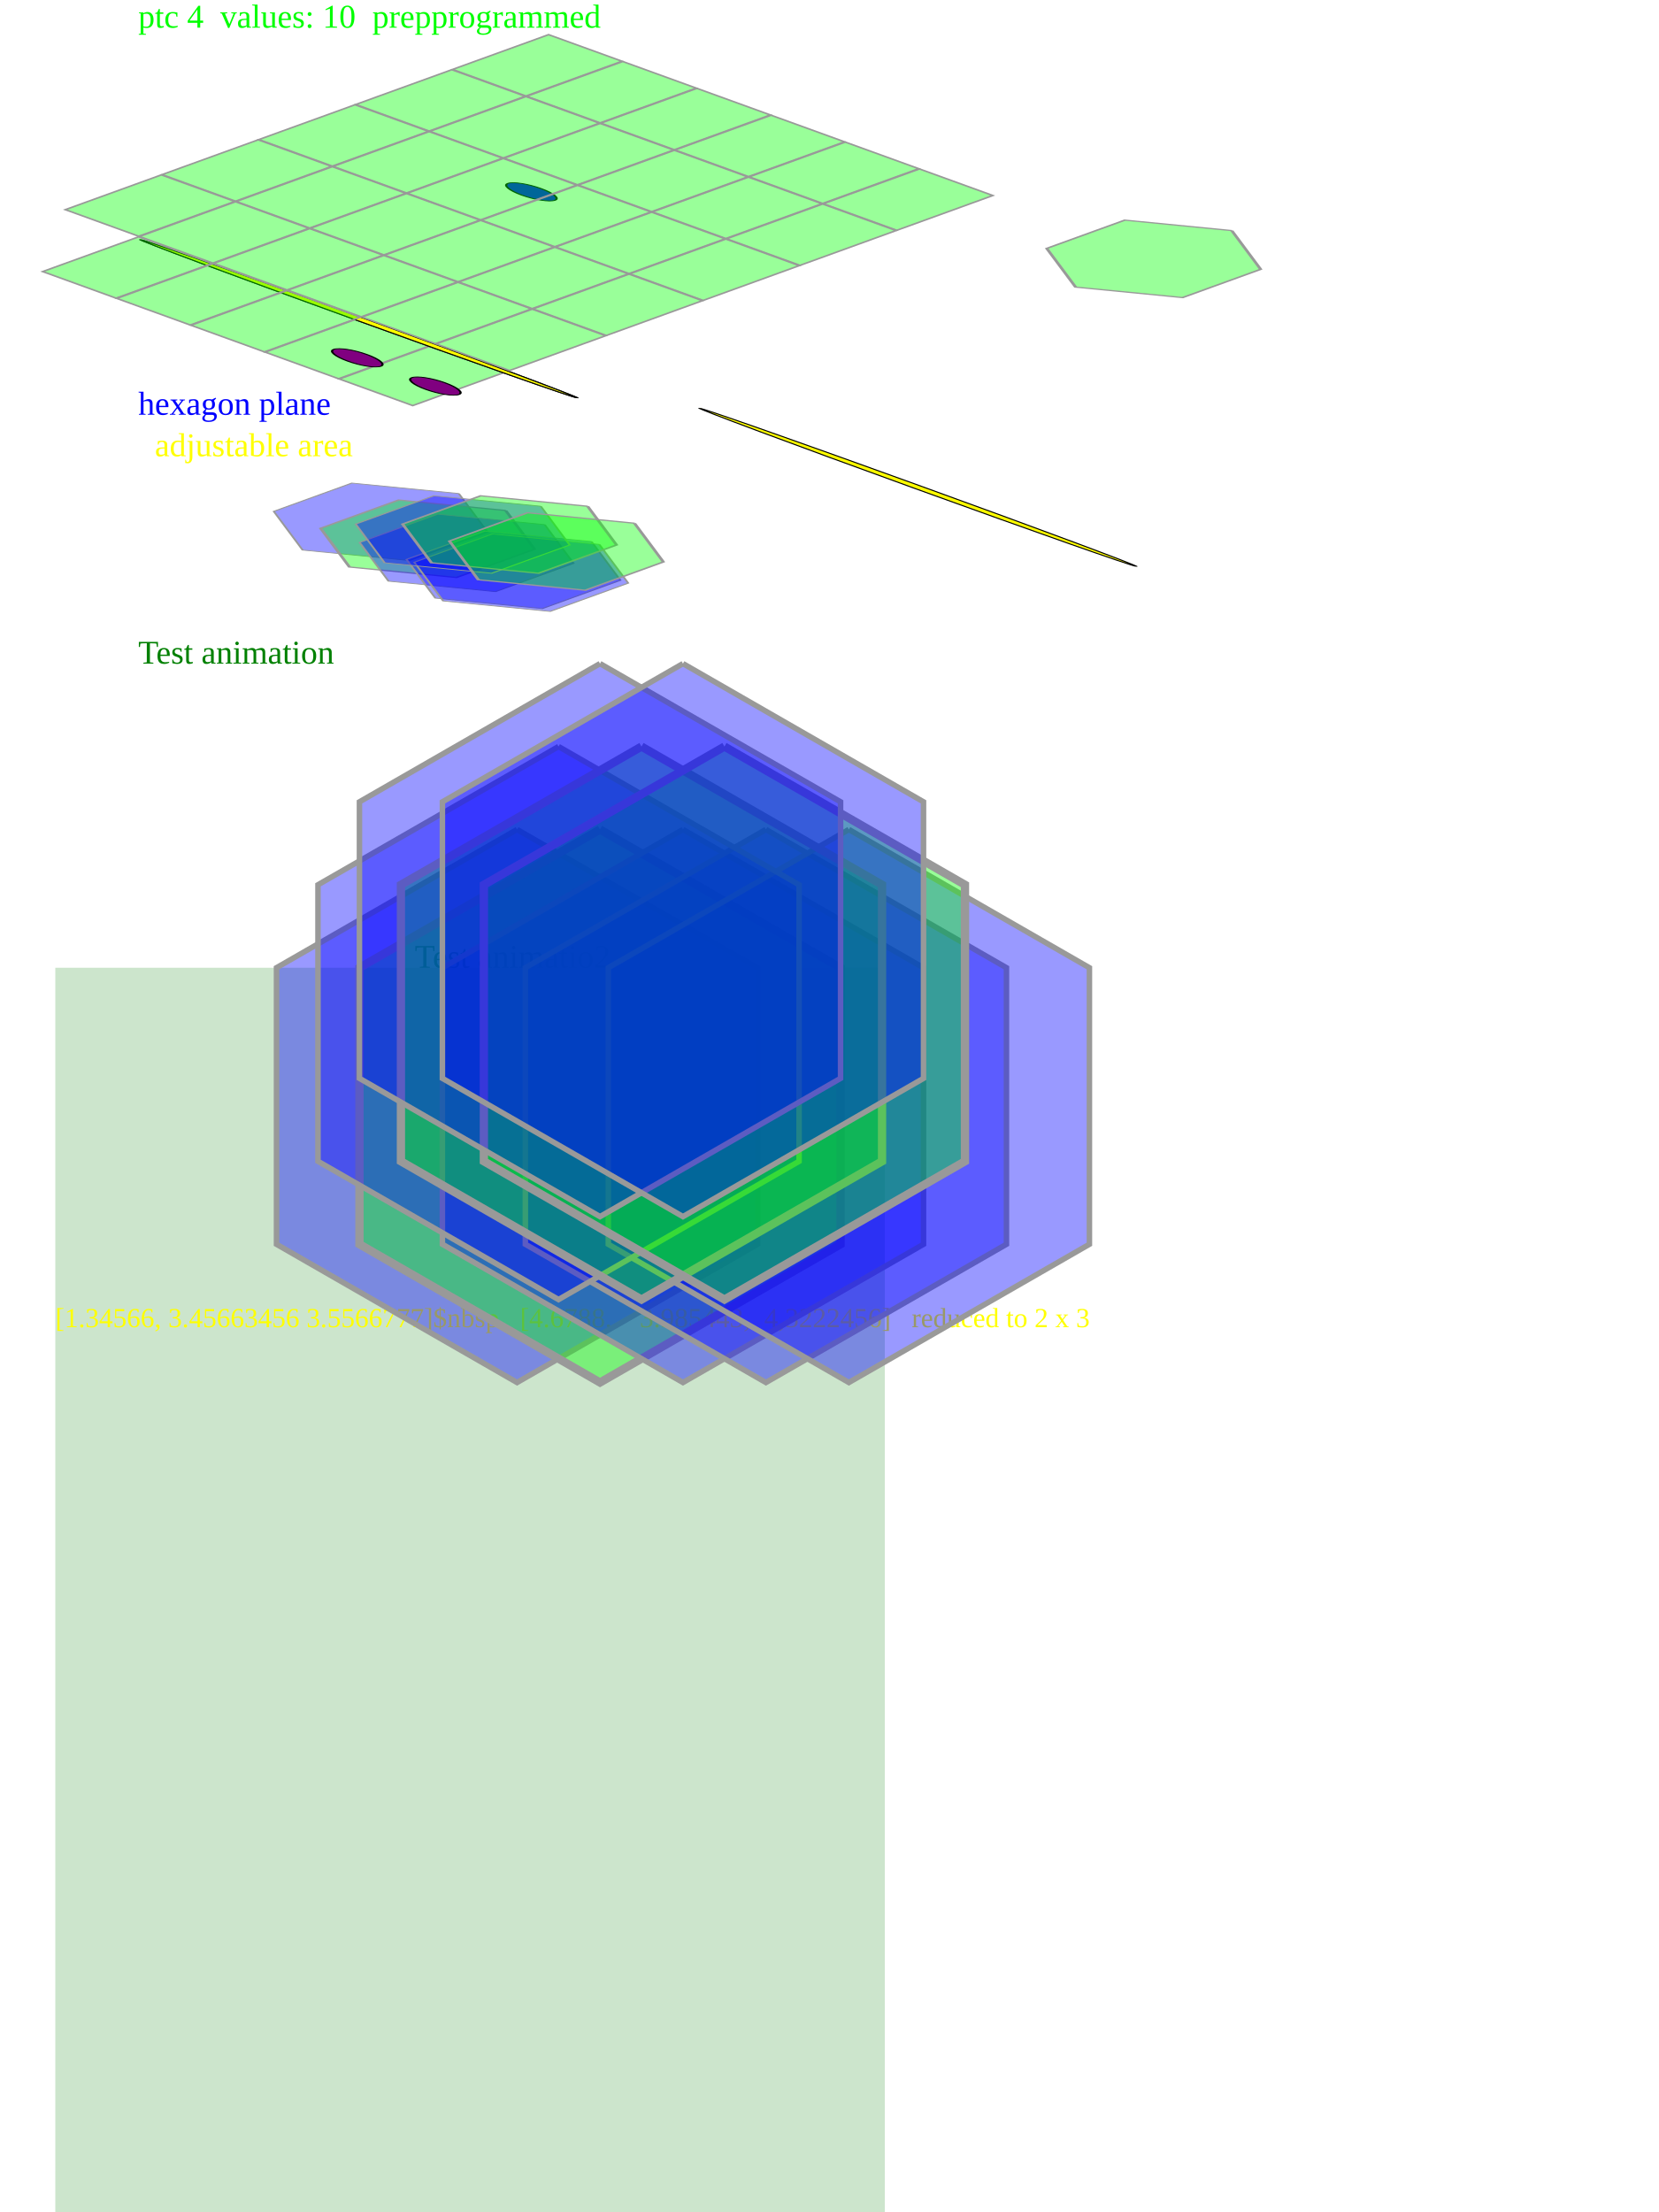
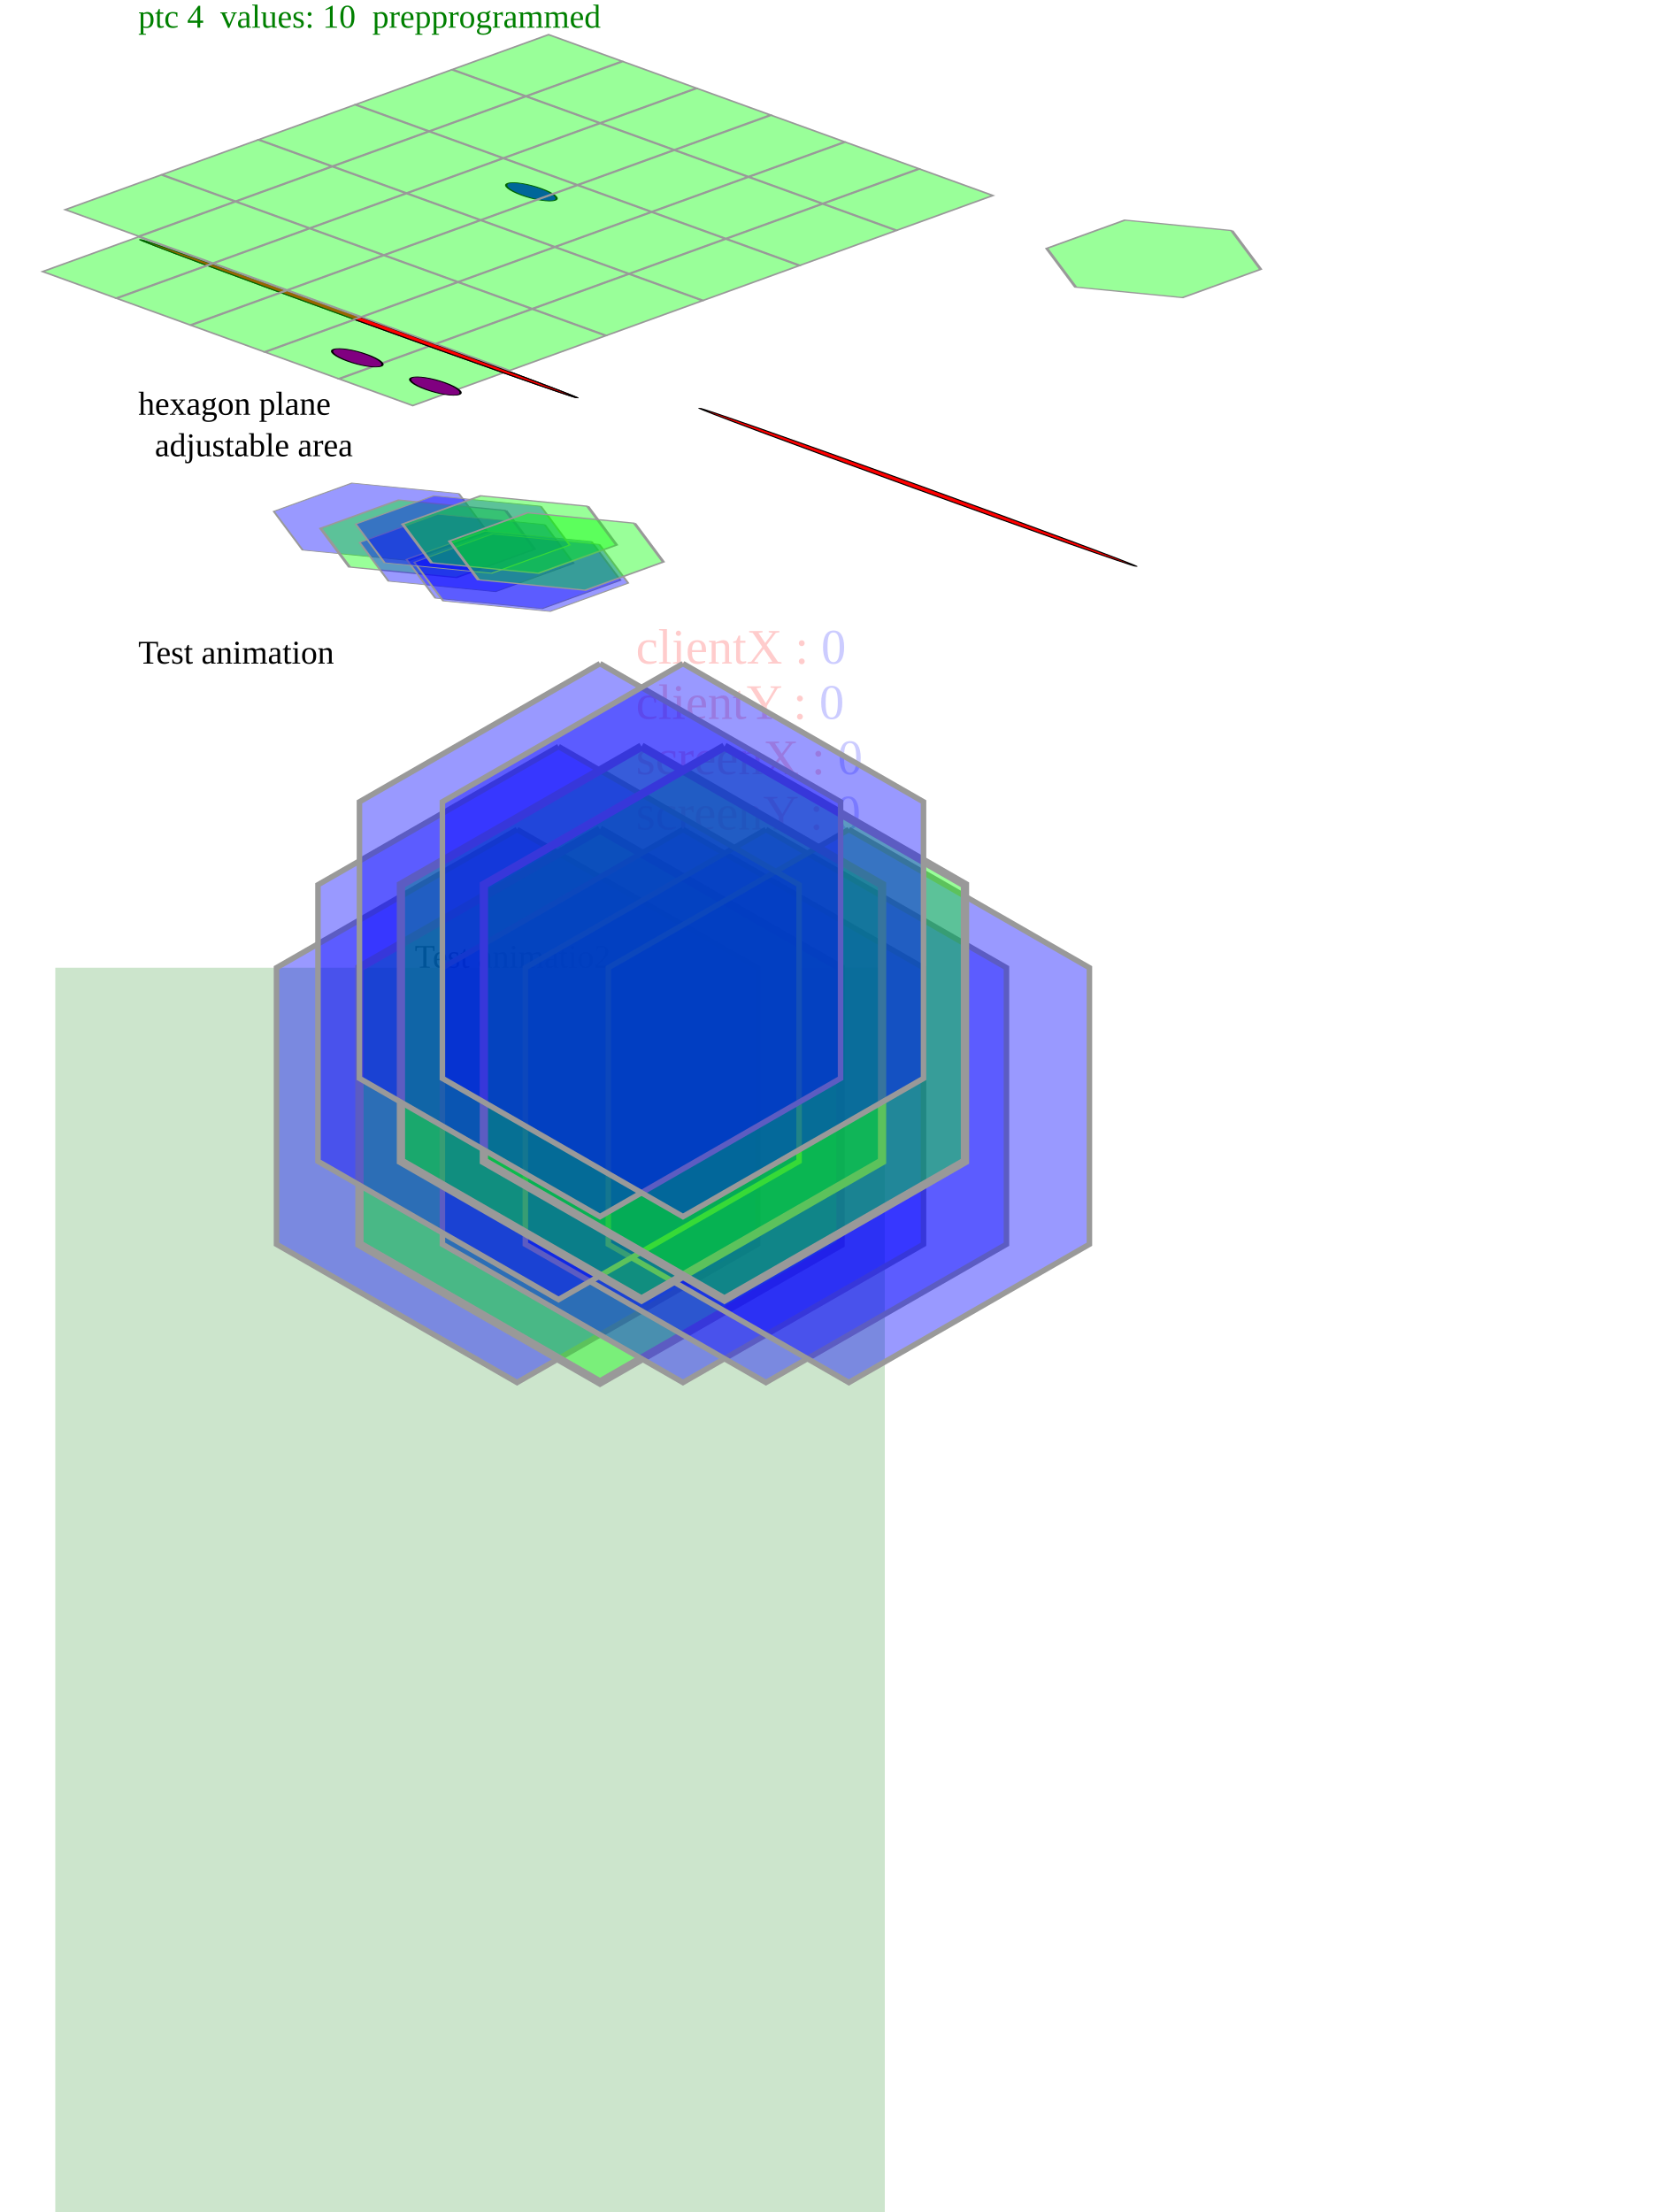
<svg xmlns="http://www.w3.org/2000/svg" id="root" xml:space="preserve" width="600" height="800">
-   <text x="50" fill="lime" y="10">ptc 4 
+   <text x="50" fill="green" y="10">ptc 4 
values: 10 
prepprogrammed</text>
-   <text x="50" y="150" fill="blue">hexagon plane</text>
-   <text x="50" y="165" fill="yellow">  adjustable area</text>
-   <text x="50" y="240" fill="green">Test animation</text>
+   <text x="50" y="150">hexagon plane</text>
+   <text x="50" y="165">  adjustable area</text>
+   <text x="50" y="240">Test animation</text>
+   <text x="230" y="240" font-size="18" fill="red" fill-opacity="0.2">clientX : <tspan id="cX" fill="blue" fill-opacity="0.2">0</tspan>
+   </text>
+   <text x="230" y="260" font-size="18" fill="red" fill-opacity="0.2">clientY : <tspan id="cY" fill="blue" fill-opacity="0.2">0</tspan>
+   </text>
+   <text x="230" y="280" font-size="18" fill="red" fill-opacity="0.2">screenX : <tspan id="sX" fill="blue" fill-opacity="0.2">0</tspan>
+   </text>
+   <text x="230" y="300" font-size="18" fill="red" fill-opacity="0.2">screenY : <tspan id="sY" fill="blue" fill-opacity="0.2">0</tspan>
+   </text>
  <rect id="go" x="20" y="350" width="300" height="650" style="fill:green;fill-opacity:0.2" />
  <g>
-     <text x="20" y="480" font-size="10" fill="yellow">[1.34566, 3.45663456 3.5566777]$nbsp
-   [4.6788,    3.985443,  4,3222456]   reduced to 2 x 3 </text>
+     <text x="20" y="480" font-size="10" />
  </g>
  <g>
-     <text x="150" y="350" fill="green">Test animatio2</text>
+     <text x="150" y="350">Test animatio2</text>
  </g>
  <style id="style4">
        .room{
            fill:       lime;
            fill-opacity:0.4;
            stroke:     #999;
            stroke-width:   3;
            stroke-color:   blue;
        }
        .room:hover{
            fill:       red;
            fill-opacity:0.5;
        }
        .hexa{
            fill:       blue;
            fill-opacity:0.4;
            stroke:     #999;
            stroke-width:   2;
        }
        .hexa:hover{
            fill:       lightblue;
            fill-opacity:0.4;
        }
    </style>
  <g transform="translate(0,100)">
    <g transform="translate(100,200)">
      <polyline id="hexagon" points="87,0 174,50 174,150 87,200 0,150 0,50 87,0" class="hexa" />
      <animateTransform attributeName="transform" attributeType="XML" type="scale" from="1" to="0.2" additive="sum" begin="0.1s" dur="0.1s" fill="freeze" />
    </g>
    <g transform="translate(130,200)">
      <polyline id="hexagon" points="87,0 174,50 174,150 87,200 0,150 0,50 87,0" class="room" />
      <animateTransform attributeName="transform" attributeType="XML" type="scale" from="1" to="0.2" additive="sum" begin="0.1s" dur="0.1s" fill="freeze" />
    </g>
    <g transform="translate(160,200)">
      <polyline points="87,0 174,50 174,150 87,200 0,150 0,50 87,0" class="hexa" />
      <animateTransform attributeName="transform" attributeType="XML" type="scale" from="1" to="0.2" additive="sum" begin="0.1s" dur="0.1s" fill="freeze" />
    </g>
    <g transform="translate(190,200)">
      <polyline id="hexagon" points="87,0 174,50 174,150 87,200 0,150 0,50 87,0" class="hexa" />
      <animateTransform attributeName="transform" attributeType="XML" type="scale" from="1" to="0.2" additive="sum" begin="0.1s" dur="0.1s" fill="freeze" />
    </g>
    <g transform="translate(220,200)">
      <polyline id="hexagon" points="87,0 174,50 174,150 87,200 0,150 0,50 87,0" class="hexa" />
      <animateTransform attributeName="transform" attributeType="XML" type="scale" from="1" to="0.2" additive="sum" begin="0.1s" dur="0.1s" fill="freeze" />
    </g>
    <g transform="translate(115,170)">
      <polyline id="hexagon" points="87,0 174,50 174,150 87,200 0,150 0,50 87,0" class="hexa" />
      <animateTransform attributeName="transform" attributeType="XML" type="scale" from="1" to="0.2" additive="sum" begin="0.1s" dur="0.1s" fill="freeze" />
    </g>
    <g transform="translate(145,170)">
      <polyline id="hexagon" points="87,0 174,50 174,150 87,200 0,150 0,50 87,0" class="room" />
      <animateTransform attributeName="transform" attributeType="XML" type="scale" from="1" to="0.2" additive="sum" begin="0.1s" dur="0.1s" fill="freeze" />
    </g>
    <g transform="translate(175,170)">
      <polyline id="hexagon" points="87,0 174,50 174,150 87,200 0,150 0,50 87,0" class="room" />
      <animateTransform attributeName="transform" attributeType="XML" type="scale" from="1" to="0.2" additive="sum" begin="0.1s" dur="0.1s" fill="freeze" />
    </g>
    <g transform="translate(130,140)">
      <polyline id="hexagon" points="87,0 174,50 174,150 87,200 0,150 0,50 87,0" class="hexa" />
      <animateTransform attributeName="transform" attributeType="XML" type="scale" from="1" to="0.2" additive="sum" begin="0.1s" dur="0.1s" fill="freeze" />
    </g>
    <g transform="translate(160,140)">
      <polyline id="hexagon" points="87,0 174,50 174,150 87,200 0,150 0,50 87,0" class="hexa" />
      <animateTransform attributeName="transform" attributeType="XML" type="scale" from="1" to="0.2" additive="sum" begin="0.1s" dur="0.1s" fill="freeze" />
    </g>
  </g>
  <g transform="matrix(0.2823838,0.1022555,-0.2823838,0.1022555,420.923,74.49549)">
    <polyline id="hexagon" points="87,0 174,50 174,150 87,200 0,150 0,50 87,0" class="room" />
    <g transform="translate(-130,700)">
      <g transform="translate(100,260)">
        <polyline id="hexagon" points="87,0 174,50 174,150 87,200 0,150 0,50 87,0" class="hexa" />
        <animateTransform attributeName="transform" attributeType="XML" type="scale" from="1" to="0.4" additive="sum" begin="0.1s" dur="0.1s" fill="freeze" />
      </g>
      <g transform="translate(160,260)">
        <polyline id="hexagon" points="87,0 174,50 174,150 87,200 0,150 0,50 87,0" class="room" />
        <animateTransform attributeName="transform" attributeType="XML" type="scale" from="1" to="0.4" additive="sum" begin="0.1s" dur="0.1s" fill="freeze" />
      </g>
      <g transform="translate(210,260)">
        <polyline points="87,0 174,50 174,150 87,200 0,150 0,50 87,0" class="hexa" />
        <animateTransform attributeName="transform" attributeType="XML" type="scale" from="1" to="0.4" additive="sum" begin="0.1s" dur="0.1s" fill="freeze" />
      </g>
      <g transform="translate(270,260)">
        <polyline id="hexagon" points="87,0 174,50 174,150 87,200 0,150 0,50 87,0" class="hexa" />
        <animateTransform attributeName="transform" attributeType="XML" type="scale" from="1" to="0.4" additive="sum" begin="0.1s" dur="0.1s" fill="freeze" />
      </g>
      <g transform="translate(280,260)">
        <polyline id="hexagon" points="87,0 174,50 174,150 87,200 0,150 0,50 87,0" class="hexa" />
        <animateTransform attributeName="transform" attributeType="XML" type="scale" from="1" to="0.4" additive="sum" begin="0.1s" dur="0.1s" fill="freeze" />
      </g>
      <g transform="translate(175,230)">
        <polyline id="hexagon" points="87,0 174,50 174,150 87,200 0,150 0,50 87,0" class="hexa" />
        <animateTransform attributeName="transform" attributeType="XML" type="scale" from="1" to="0.4" additive="sum" begin="0.1s" dur="0.1s" fill="freeze" />
      </g>
      <g transform="translate(205,200)">
        <polyline id="hexagon" points="87,0 174,50 174,150 87,200 0,150 0,50 87,0" class="room" />
        <animateTransform attributeName="transform" attributeType="XML" type="scale" from="1" to="0.4" additive="sum" begin="0.1s" dur="0.1s" fill="freeze" />
      </g>
      <g transform="translate(265,200)">
        <polyline id="hexagon" points="87,0 174,50 174,150 87,200 0,150 0,50 87,0" class="room" />
        <animateTransform attributeName="transform" attributeType="XML" type="scale" from="1" to="0.4" additive="sum" begin="0.1s" dur="0.1s" fill="freeze" />
      </g>
    </g>
    <rect class="room" width="94" height="123" x="-222" y="711" />
    <rect class="room" y="711" x="-317" height="123" width="94" />
-     <ellipse cx="-316" cy="715" rx="280" ry="4" stroke="black" stroke-width="2px" style="fill:yellow">
+     <ellipse cx="-316" cy="715" rx="280" ry="4" stroke="black" stroke-width="2px" style="fill:red">
      <animateColor attributeName="fill" attributeType="CSS" from="blue" to="lime" begin="0.1s" dur="1s" repeatCount="indefinite" />
      <animateTransform attributeName="transform" attributeType="XML" type="rotate" from="0" to="45" begin="0.1s" dur="0.1s" fill="freeze" />
      <animateMotion path="M  0 0 L 680 690" begin="0.1s" dur="0.3s" fill="freeze" />
    </ellipse>
-     <ellipse cx="340" cy="655" rx="280" ry="4" stroke="black" stroke-width="2px" style="fill:yellow">
+     <ellipse cx="340" cy="655" rx="280" ry="4" stroke="black" stroke-width="2px" style="fill:red">
      <animateColor attributeName="fill" attributeType="CSS" from="blue" to="lime" begin="0.1s" dur="1s" repeatCount="indefinite" />
      <animateTransform attributeName="transform" attributeType="XML" type="rotate" from="0" to="45" begin="0.1s" dur="0.1s" fill="freeze" />
      <animateMotion path="M  0 0 L 280 290" begin="0.1s" dur="0.3s" fill="freeze" />
    </ellipse>
    <ellipse cx="-430" cy="380" rx="30" ry="12" stroke="black" stroke-width="2px" style="fill:blue">
      </ellipse>
-     <ellipse cx="-316" cy="715" rx="280" ry="4" stroke="black" stroke-width="2px" style="fill:yellow">
+     <ellipse cx="-316" cy="715" rx="280" ry="4" stroke="black" stroke-width="2px" style="fill:red">
      <animateColor attributeName="fill" attributeType="CSS" from="blue" to="lime" begin="0.1s" dur="1s" repeatCount="indefinite" />
      <animateTransform attributeName="transform" attributeType="XML" type="rotate" from="0" to="45" begin="0.1s" dur="0.1s" fill="freeze" />
      <animateMotion path="M  0 0 L 480 290" begin="0.1s" dur="0.3s" fill="freeze" />
    </ellipse>
    <ellipse cx="-248" cy="785" rx="30" ry="12" stroke="black" stroke-width="2px" style="fill:purple">
      <animateColor attributeName="fill" attributeType="CSS" from="blue" to="lime" begin="1s" dur="6s" repeatCount="indefinite" />
    </ellipse>
    <ellipse cx="-148" cy="785" rx="30" ry="12" stroke="black" stroke-width="2px" style="fill:purple">
      <animateColor attributeName="fill" attributeType="CSS" from="blue" to="lime" begin="1s" dur="6s" repeatCount="indefinite" />
    </ellipse>
    <rect class="room" width="94" height="123" x="-412" y="711" />
    <rect class="room" y="711" x="-507" height="123" width="94" />
    <rect class="room" width="94" height="123" x="-602" y="711" />
    <rect class="room" width="94" height="123" x="-222" y="587" />
    <rect class="room" y="587" x="-317" height="123" width="94" />
    <rect class="room" width="94" height="123" x="-412" y="587" />
    <rect class="room" y="587" x="-507" height="123" width="94" />
    <rect class="room" width="94" height="123" x="-602" y="587" />
    <rect class="room" y="587" x="-697" height="123" width="94" />
    <rect class="room" width="94" height="123" x="-222" y="463" />
    <rect class="room" y="463" x="-317" height="123" width="94" />
    <rect class="room" width="94" height="123" x="-412" y="463" />
    <rect class="room" y="463" x="-507" height="123" width="94" />
    <rect class="room" width="94" height="123" x="-602" y="463" />
    <rect class="room" y="463" x="-697" height="123" width="94" />
    <rect class="room" id="rect3843" width="94" height="123" x="-222" y="339" />
    <rect class="room" y="339" x="-317" height="123" width="94" />
    <rect class="room" id="rect3847" width="94" height="123" x="-412" y="339" />
    <rect class="room" y="339" x="-507" height="123" width="94" id="rect3849" />
    <rect class="room" id="rect3851" width="94" height="123" x="-602" y="339" />
    <rect class="room" y="339" x="-697" height="123" width="94" id="rect3853" />
    <rect class="room" id="rect3855" width="94" height="123" x="-222" y="215" />
    <rect class="room" y="215" x="-317" height="123" width="94" id="rect3857" />
    <rect class="room" id="rect3859" width="94" height="123" x="-412" y="215" />
    <rect class="room" y="215" x="-507" height="123" width="94" id="rect3861" />
    <rect class="room" id="rect3863" width="94" height="123" x="-602" y="215" />
    <rect class="room" y="215" x="-697" height="123" width="94" id="rect3865" />
    <rect class="room" id="rect3867" width="94" height="123" x="-222" y="91" />
    <rect class="room" y="91" x="-317" height="123" width="94" id="rect3869" />
    <rect class="room" id="rect3871" width="94" height="123" x="-412" y="91" />
    <rect class="room" y="91" x="-507" height="123" width="94" id="rect3873" />
    <rect class="room" id="rect3875" width="94" height="123" x="-602" y="91" />
    <rect class="room" y="91" x="-697" height="123" width="94" id="rect3877" />
  </g>
</svg>
